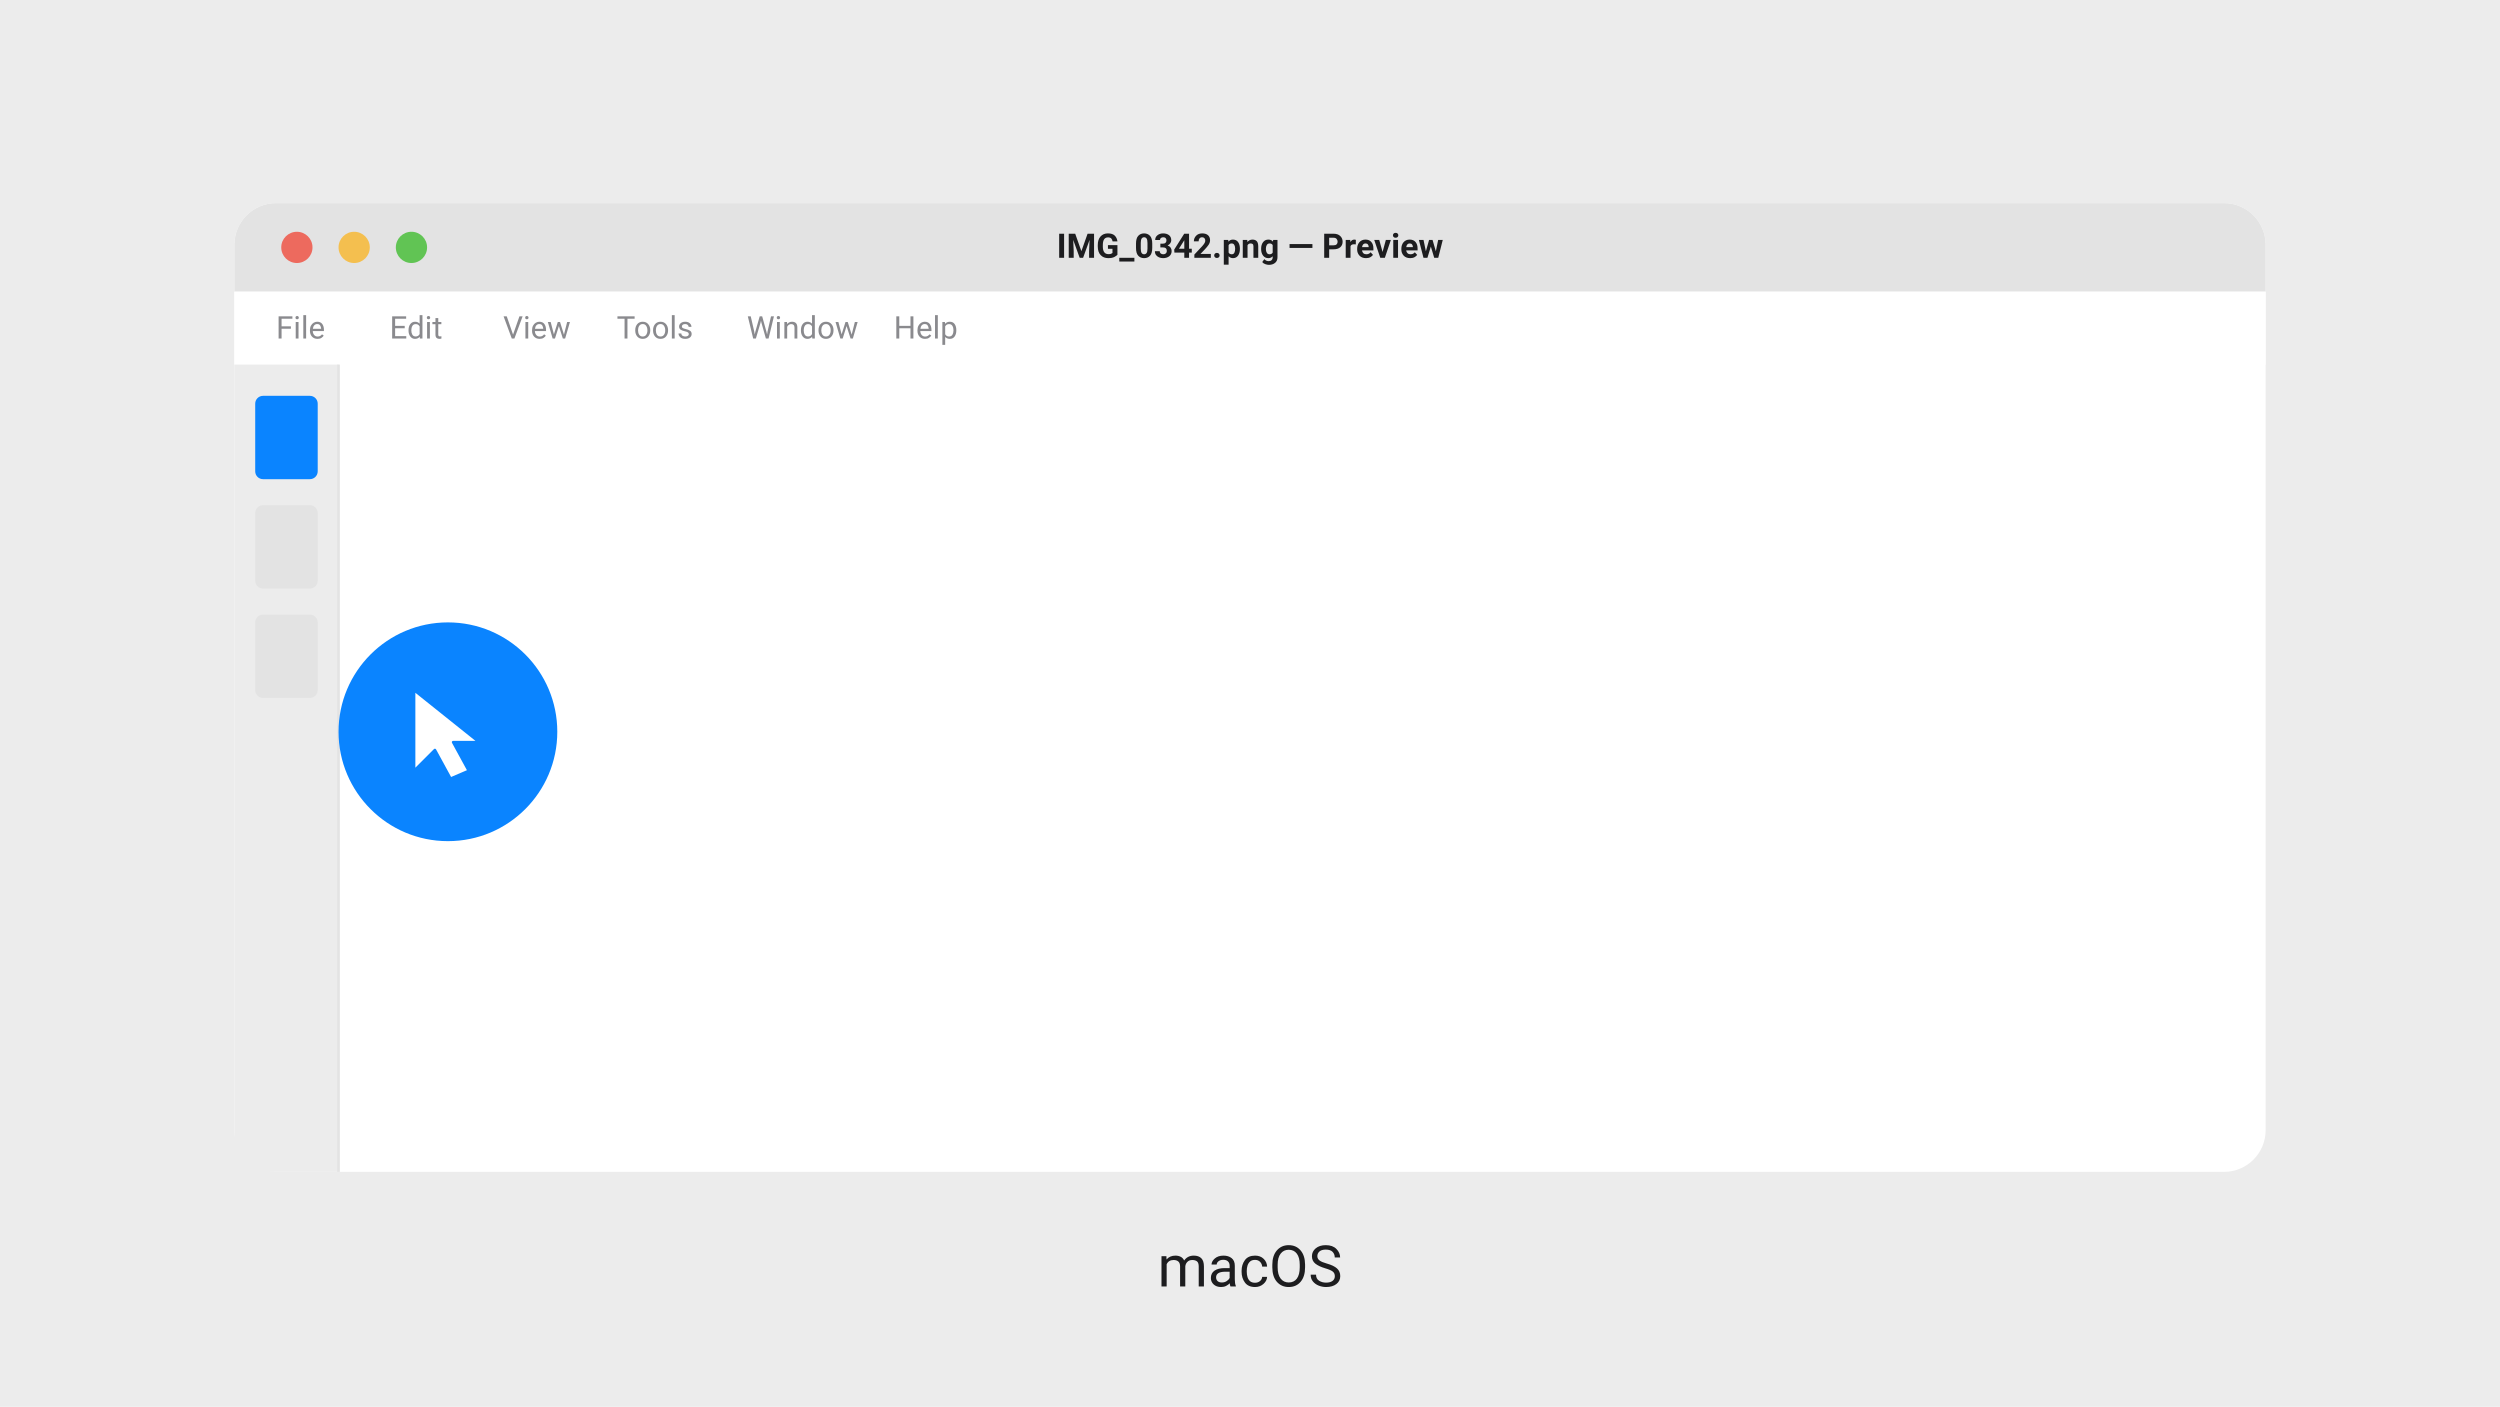
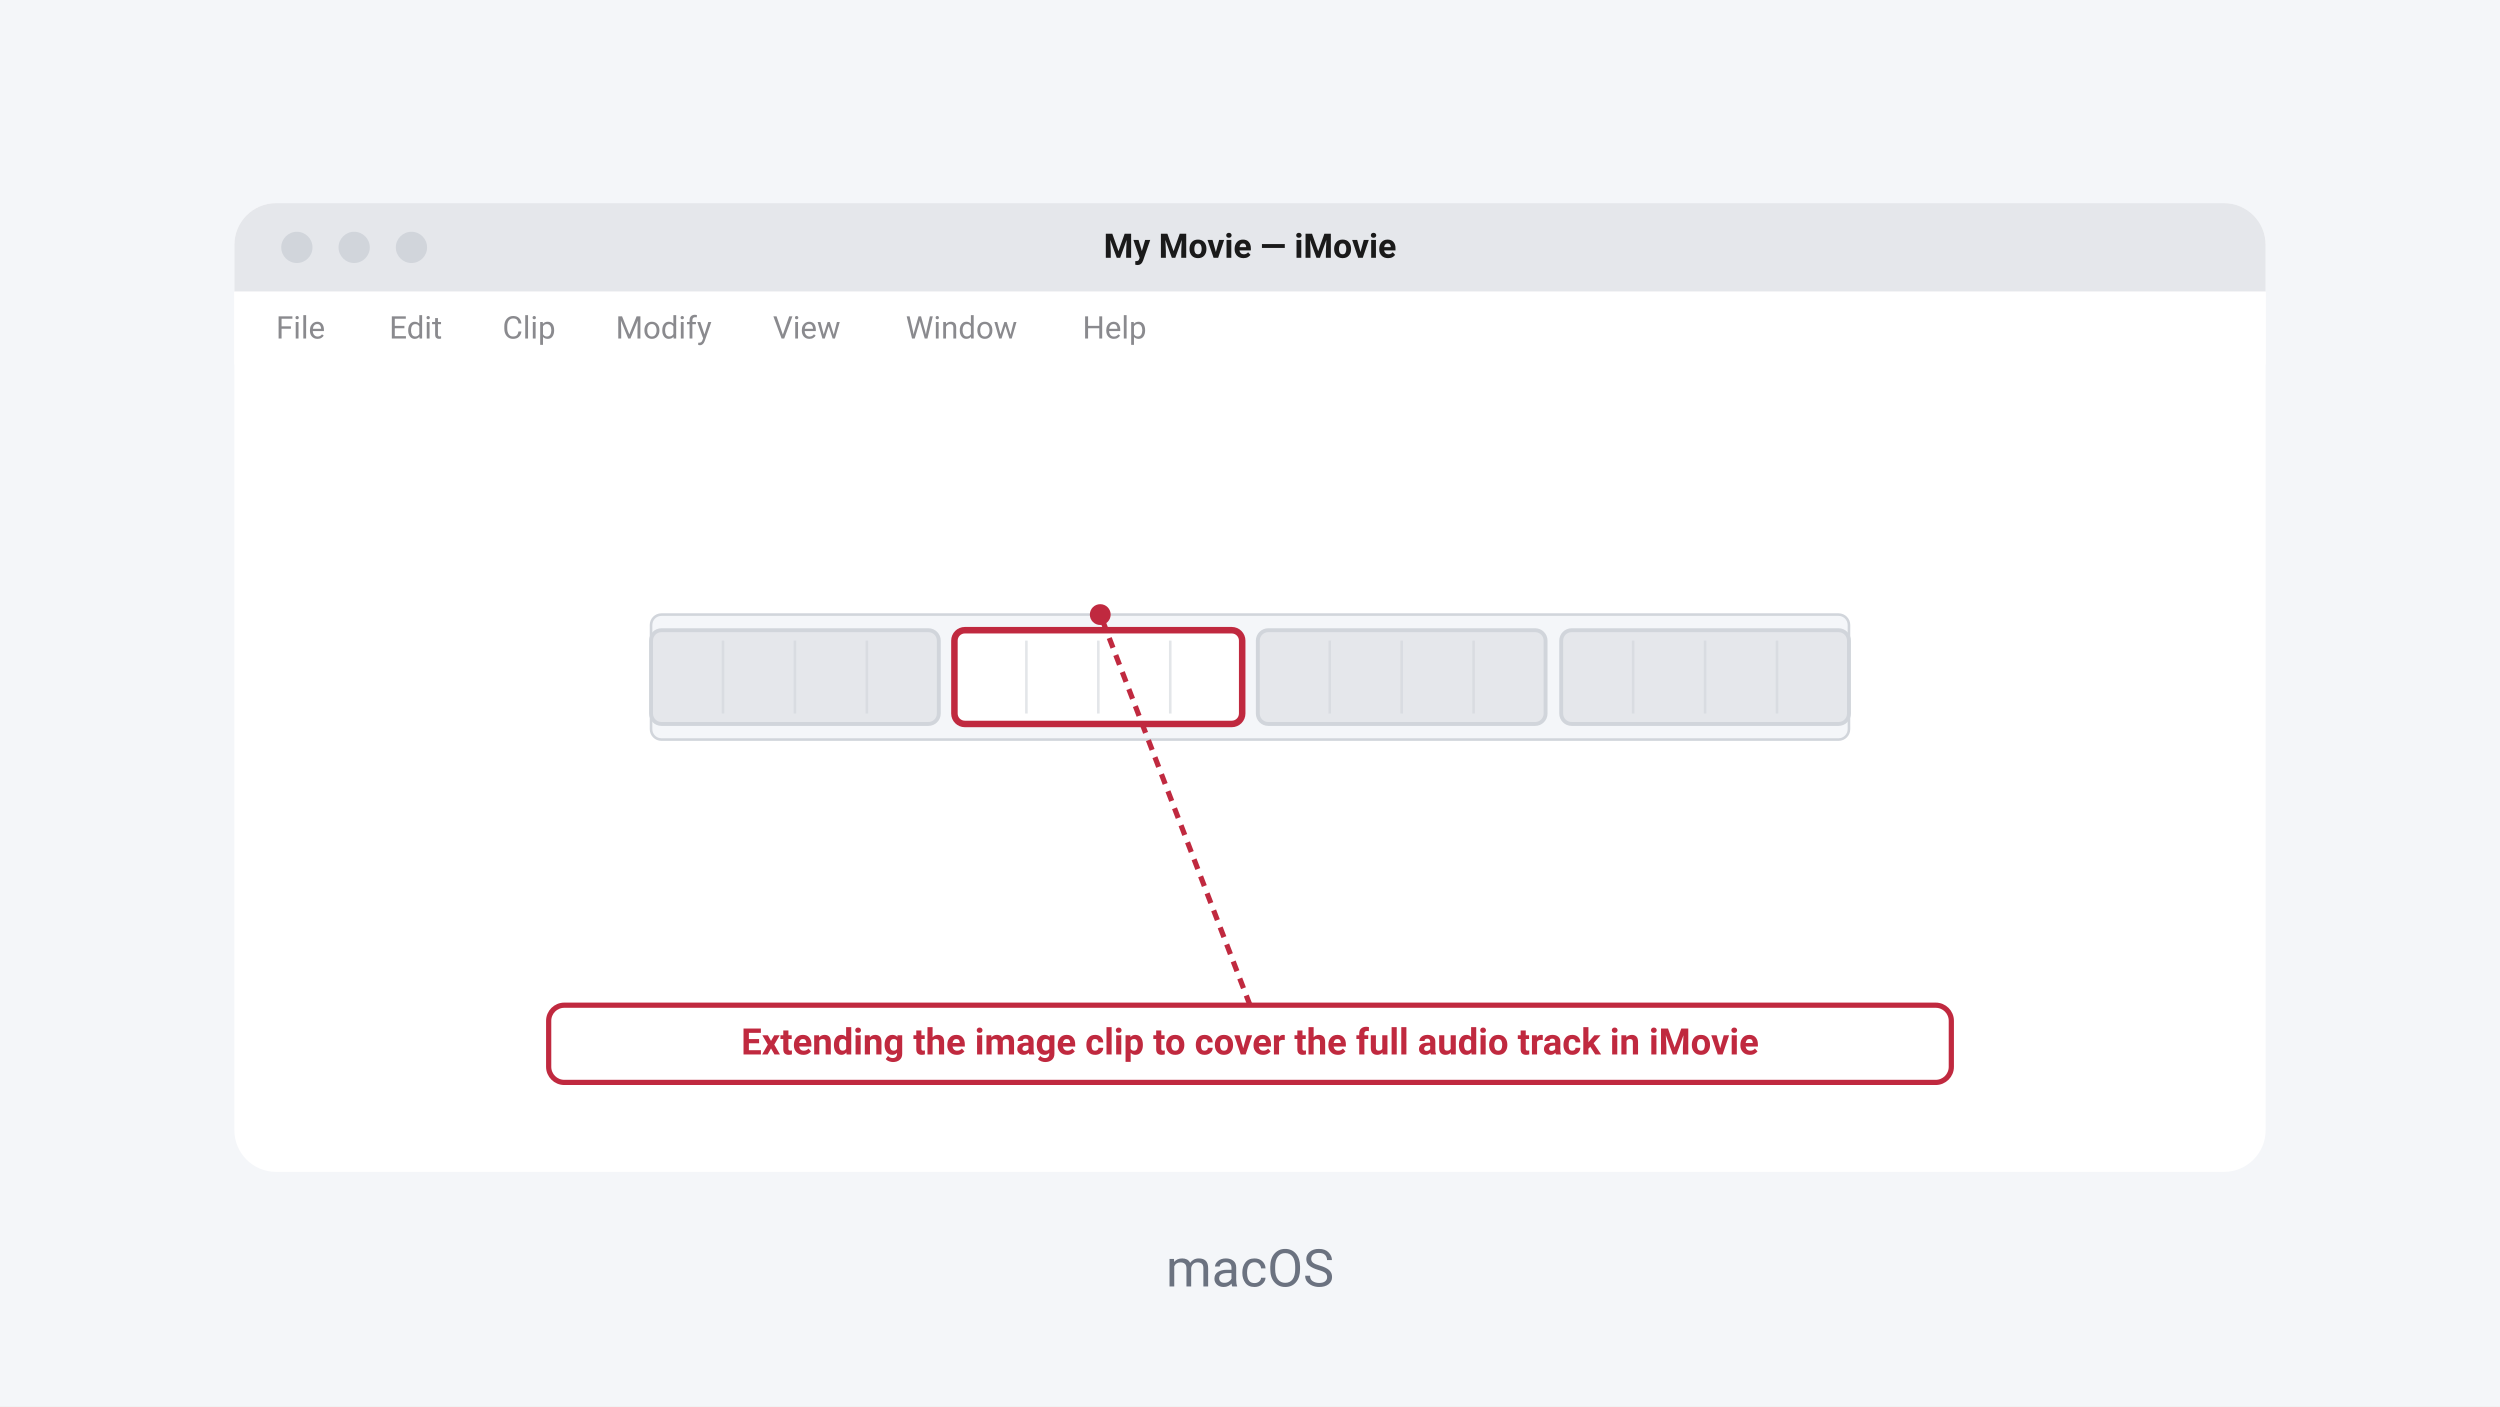
<svg xmlns="http://www.w3.org/2000/svg" width="960" height="540" viewBox="0 0 960 540">
-   <rect width="960" height="540" fill="#ECECEC" />
+   <rect width="960" height="540" fill="#F4F6F9" />
  <rect x="90" y="78" width="780" height="372" rx="16" fill="#FFFFFF" />
-   <path d="M 90 94 A 16 16 0 0 1 106 78 L 854 78 A 16 16 0 0 1 870 94 L 870 112 L 90 112 Z" fill="#E3E3E3" />
-   <circle cx="114" cy="95" r="6" fill="#ED6A5E" />
-   <circle cx="136" cy="95" r="6" fill="#F4BF4F" />
-   <circle cx="158" cy="95" r="6" fill="#61C454" />
-   <text x="480" y="99" text-anchor="middle" font-family="system-ui, -apple-system, 'Segoe UI', Roboto, sans-serif" font-size="13" font-weight="600" fill="#1D1D1F">IMG_0342.png — Preview</text>
+   <path d="M 90 94 A 16 16 0 0 1 106 78 L 854 78 A 16 16 0 0 1 870 94 L 870 112 L 90 112 Z" fill="#E5E7EB" />
+   <circle cx="114" cy="95" r="6" fill="#D1D5DB" />
+   <circle cx="136" cy="95" r="6" fill="#D1D5DB" />
+   <circle cx="158" cy="95" r="6" fill="#D1D5DB" />
+   <text x="480" y="99" font-family="system-ui, -apple-system, 'Segoe UI', Roboto, sans-serif" font-size="13" font-weight="600" fill="#1A1A1A" text-anchor="middle">My Movie — iMovie</text>
  <rect x="90" y="112" width="780" height="28" fill="#FFFFFF" />
-   <text x="106" y="130" font-family="system-ui, -apple-system, 'Segoe UI', Roboto, sans-serif" font-size="12" fill="#8A8A8E">File</text>
-   <text x="149.6" y="130" font-family="system-ui, -apple-system, 'Segoe UI', Roboto, sans-serif" font-size="12" fill="#8A8A8E">Edit</text>
-   <text x="193.2" y="130" font-family="system-ui, -apple-system, 'Segoe UI', Roboto, sans-serif" font-size="12" fill="#8A8A8E">View</text>
-   <text x="236.8" y="130" font-family="system-ui, -apple-system, 'Segoe UI', Roboto, sans-serif" font-size="12" fill="#8A8A8E">Tools</text>
-   <text x="286.8" y="130" font-family="system-ui, -apple-system, 'Segoe UI', Roboto, sans-serif" font-size="12" fill="#8A8A8E">Window</text>
-   <text x="343.2" y="130" font-family="system-ui, -apple-system, 'Segoe UI', Roboto, sans-serif" font-size="12" fill="#8A8A8E">Help</text>
-   <rect x="90" y="140" width="40" height="310" fill="#ECECEC" />
-   <rect x="98" y="152" width="24" height="32" rx="3" fill="#0A84FF" />
-   <rect x="98" y="194" width="24" height="32" rx="3" fill="#E3E3E3" />
-   <rect x="98" y="236" width="24" height="32" rx="3" fill="#E3E3E3" />
-   <path d="M 130 140 L 130 450" stroke="#E3E3E3" stroke-width="1" />
-   <circle cx="172" cy="281" r="42" fill="#0A84FF" />
-   <path d="M 159 265 L 159 296 L 167 288 L 173 299 L 180 296 L 174 285 L 184 285 Z" fill="#FFFFFF" stroke="#0A84FF" stroke-width="1" stroke-linejoin="round" />
-   <text x="480" y="494" text-anchor="middle" font-family="system-ui, -apple-system, 'Segoe UI', Roboto, sans-serif" font-size="22" fill="#1D1D1F">macOS</text>
+   <text x="106" y="130" font-family="system-ui, -apple-system, 'Segoe UI', Roboto, sans-serif" font-size="12" font-weight="400" fill="#8A8A8E" text-anchor="start">File</text>
+   <text x="149.476" y="130" font-family="system-ui, -apple-system, 'Segoe UI', Roboto, sans-serif" font-size="12" font-weight="400" fill="#8A8A8E" text-anchor="start">Edit</text>
+   <text x="192.952" y="130" font-family="system-ui, -apple-system, 'Segoe UI', Roboto, sans-serif" font-size="12" font-weight="400" fill="#8A8A8E" text-anchor="start">Clip</text>
+   <text x="236.428" y="130" font-family="system-ui, -apple-system, 'Segoe UI', Roboto, sans-serif" font-size="12" font-weight="400" fill="#8A8A8E" text-anchor="start">Modify</text>
+   <text x="296.8" y="130" font-family="system-ui, -apple-system, 'Segoe UI', Roboto, sans-serif" font-size="12" font-weight="400" fill="#8A8A8E" text-anchor="start">View</text>
+   <text x="347.8" y="130" font-family="system-ui, -apple-system, 'Segoe UI', Roboto, sans-serif" font-size="12" font-weight="400" fill="#8A8A8E" text-anchor="start">Window</text>
+   <text x="415.696" y="130" font-family="system-ui, -apple-system, 'Segoe UI', Roboto, sans-serif" font-size="12" font-weight="400" fill="#8A8A8E" text-anchor="start">Help</text>
+   <rect x="250" y="236" width="460" height="48" rx="4" fill="#F4F6F9" stroke="#D1D5DB" stroke-width="1" />
+   <rect x="250" y="242" width="110.5" height="36" rx="4" fill="#E5E7EB" stroke="#D1D5DB" stroke-width="1.5" />
+   <line x1="277.625" y1="246" x2="277.625" y2="274" stroke="#D1D5DB" stroke-width="1" opacity="0.6" />
+   <line x1="305.25" y1="246" x2="305.25" y2="274" stroke="#D1D5DB" stroke-width="1" opacity="0.6" />
+   <line x1="332.875" y1="246" x2="332.875" y2="274" stroke="#D1D5DB" stroke-width="1" opacity="0.6" />
+   <rect x="366.5" y="242" width="110.5" height="36" rx="4" fill="#FFFFFF" stroke="#C0293F" stroke-width="2.5" />
+   <line x1="394.125" y1="246" x2="394.125" y2="274" stroke="#D1D5DB" stroke-width="1" opacity="0.6" />
+   <line x1="421.75" y1="246" x2="421.75" y2="274" stroke="#D1D5DB" stroke-width="1" opacity="0.6" />
+   <line x1="449.375" y1="246" x2="449.375" y2="274" stroke="#D1D5DB" stroke-width="1" opacity="0.6" />
+   <rect x="483" y="242" width="110.5" height="36" rx="4" fill="#E5E7EB" stroke="#D1D5DB" stroke-width="1.5" />
+   <line x1="510.625" y1="246" x2="510.625" y2="274" stroke="#D1D5DB" stroke-width="1" opacity="0.6" />
+   <line x1="538.25" y1="246" x2="538.25" y2="274" stroke="#D1D5DB" stroke-width="1" opacity="0.6" />
+   <line x1="565.875" y1="246" x2="565.875" y2="274" stroke="#D1D5DB" stroke-width="1" opacity="0.6" />
+   <rect x="599.5" y="242" width="110.5" height="36" rx="4" fill="#E5E7EB" stroke="#D1D5DB" stroke-width="1.5" />
+   <line x1="627.125" y1="246" x2="627.125" y2="274" stroke="#D1D5DB" stroke-width="1" opacity="0.6" />
+   <line x1="654.75" y1="246" x2="654.75" y2="274" stroke="#D1D5DB" stroke-width="1" opacity="0.6" />
+   <line x1="682.375" y1="246" x2="682.375" y2="274" stroke="#D1D5DB" stroke-width="1" opacity="0.6" />
+   <line x1="480" y1="386" x2="422.5" y2="236" stroke="#C0293F" stroke-width="2" stroke-dasharray="4,3" />
+   <circle cx="422.5" cy="236" r="4" fill="#C0293F" />
+   <rect x="210.69" y="386" width="538.62" height="29.65" rx="6" fill="#FFFFFF" stroke="#C0293F" stroke-width="2" />
+   <text x="480" y="404.92" font-family="system-ui, -apple-system, 'Segoe UI', Roboto, sans-serif" font-size="14" font-weight="700" fill="#C0293F" text-anchor="middle">Extending the image clip to cover the full audio track in iMovie</text>
+   <text x="480" y="494" font-family="system-ui, -apple-system, 'Segoe UI', Roboto, sans-serif" font-size="20" font-weight="400" fill="#6B7280" text-anchor="middle">macOS</text>
</svg>
